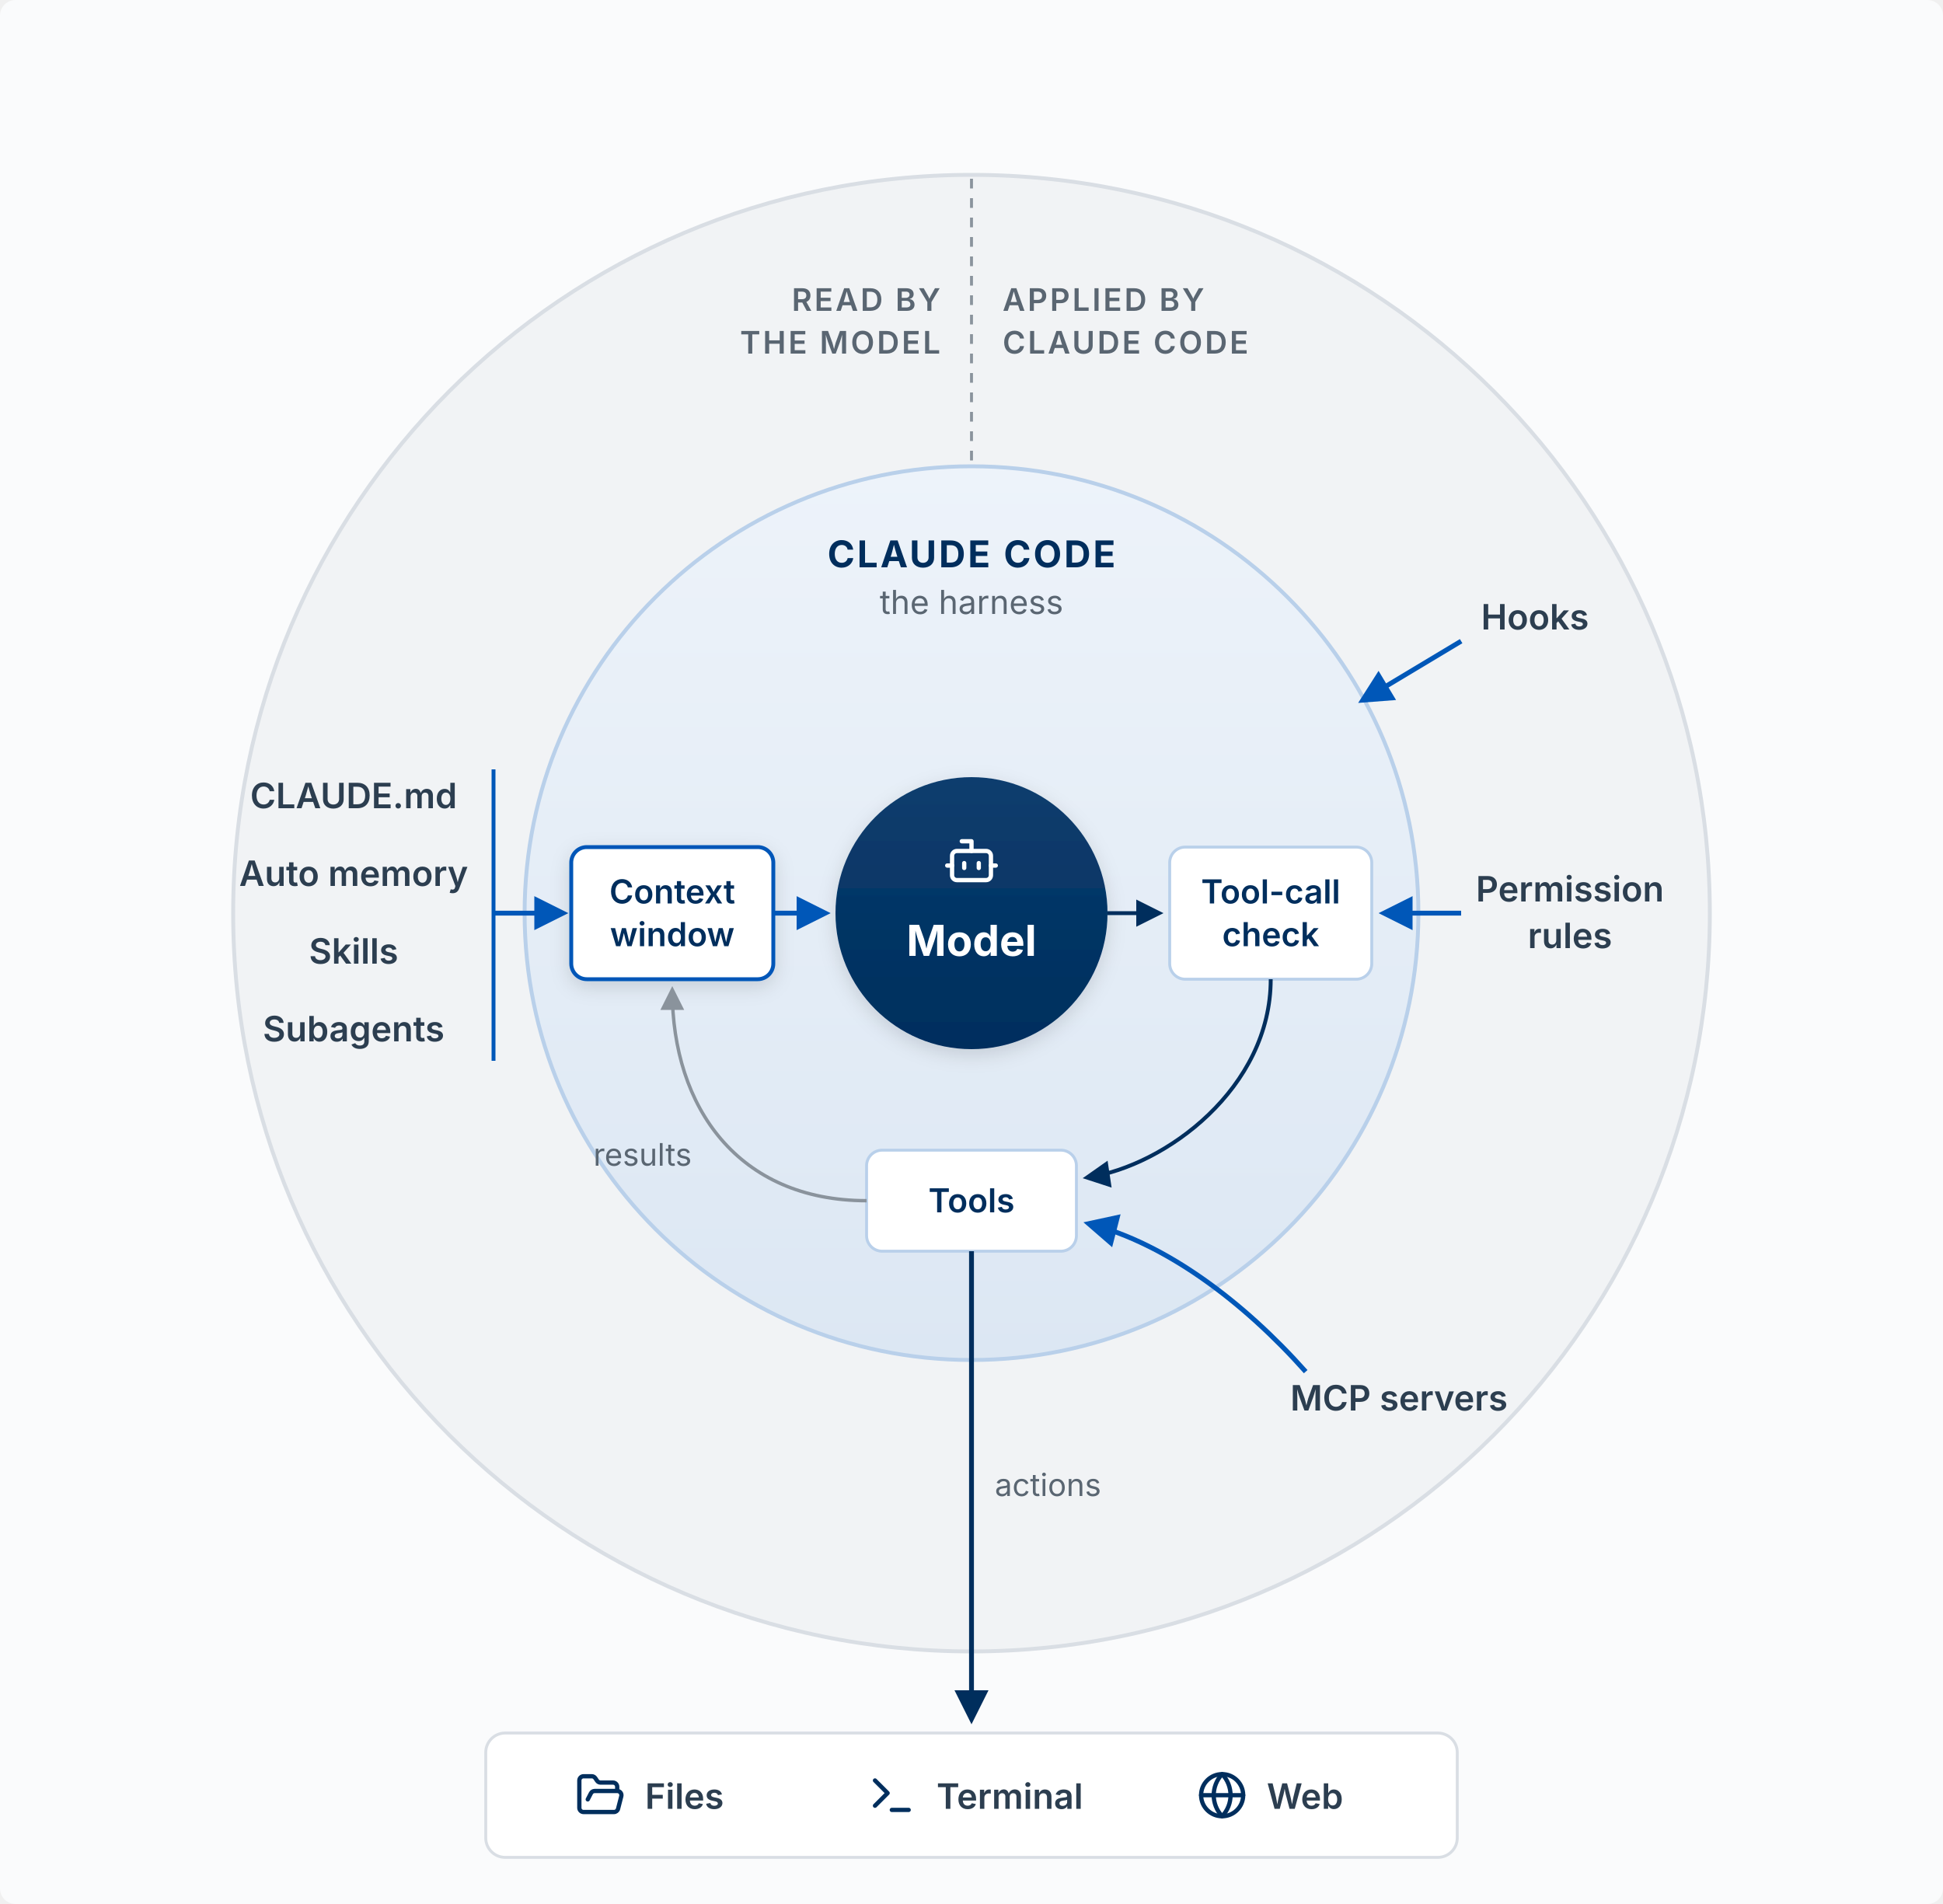
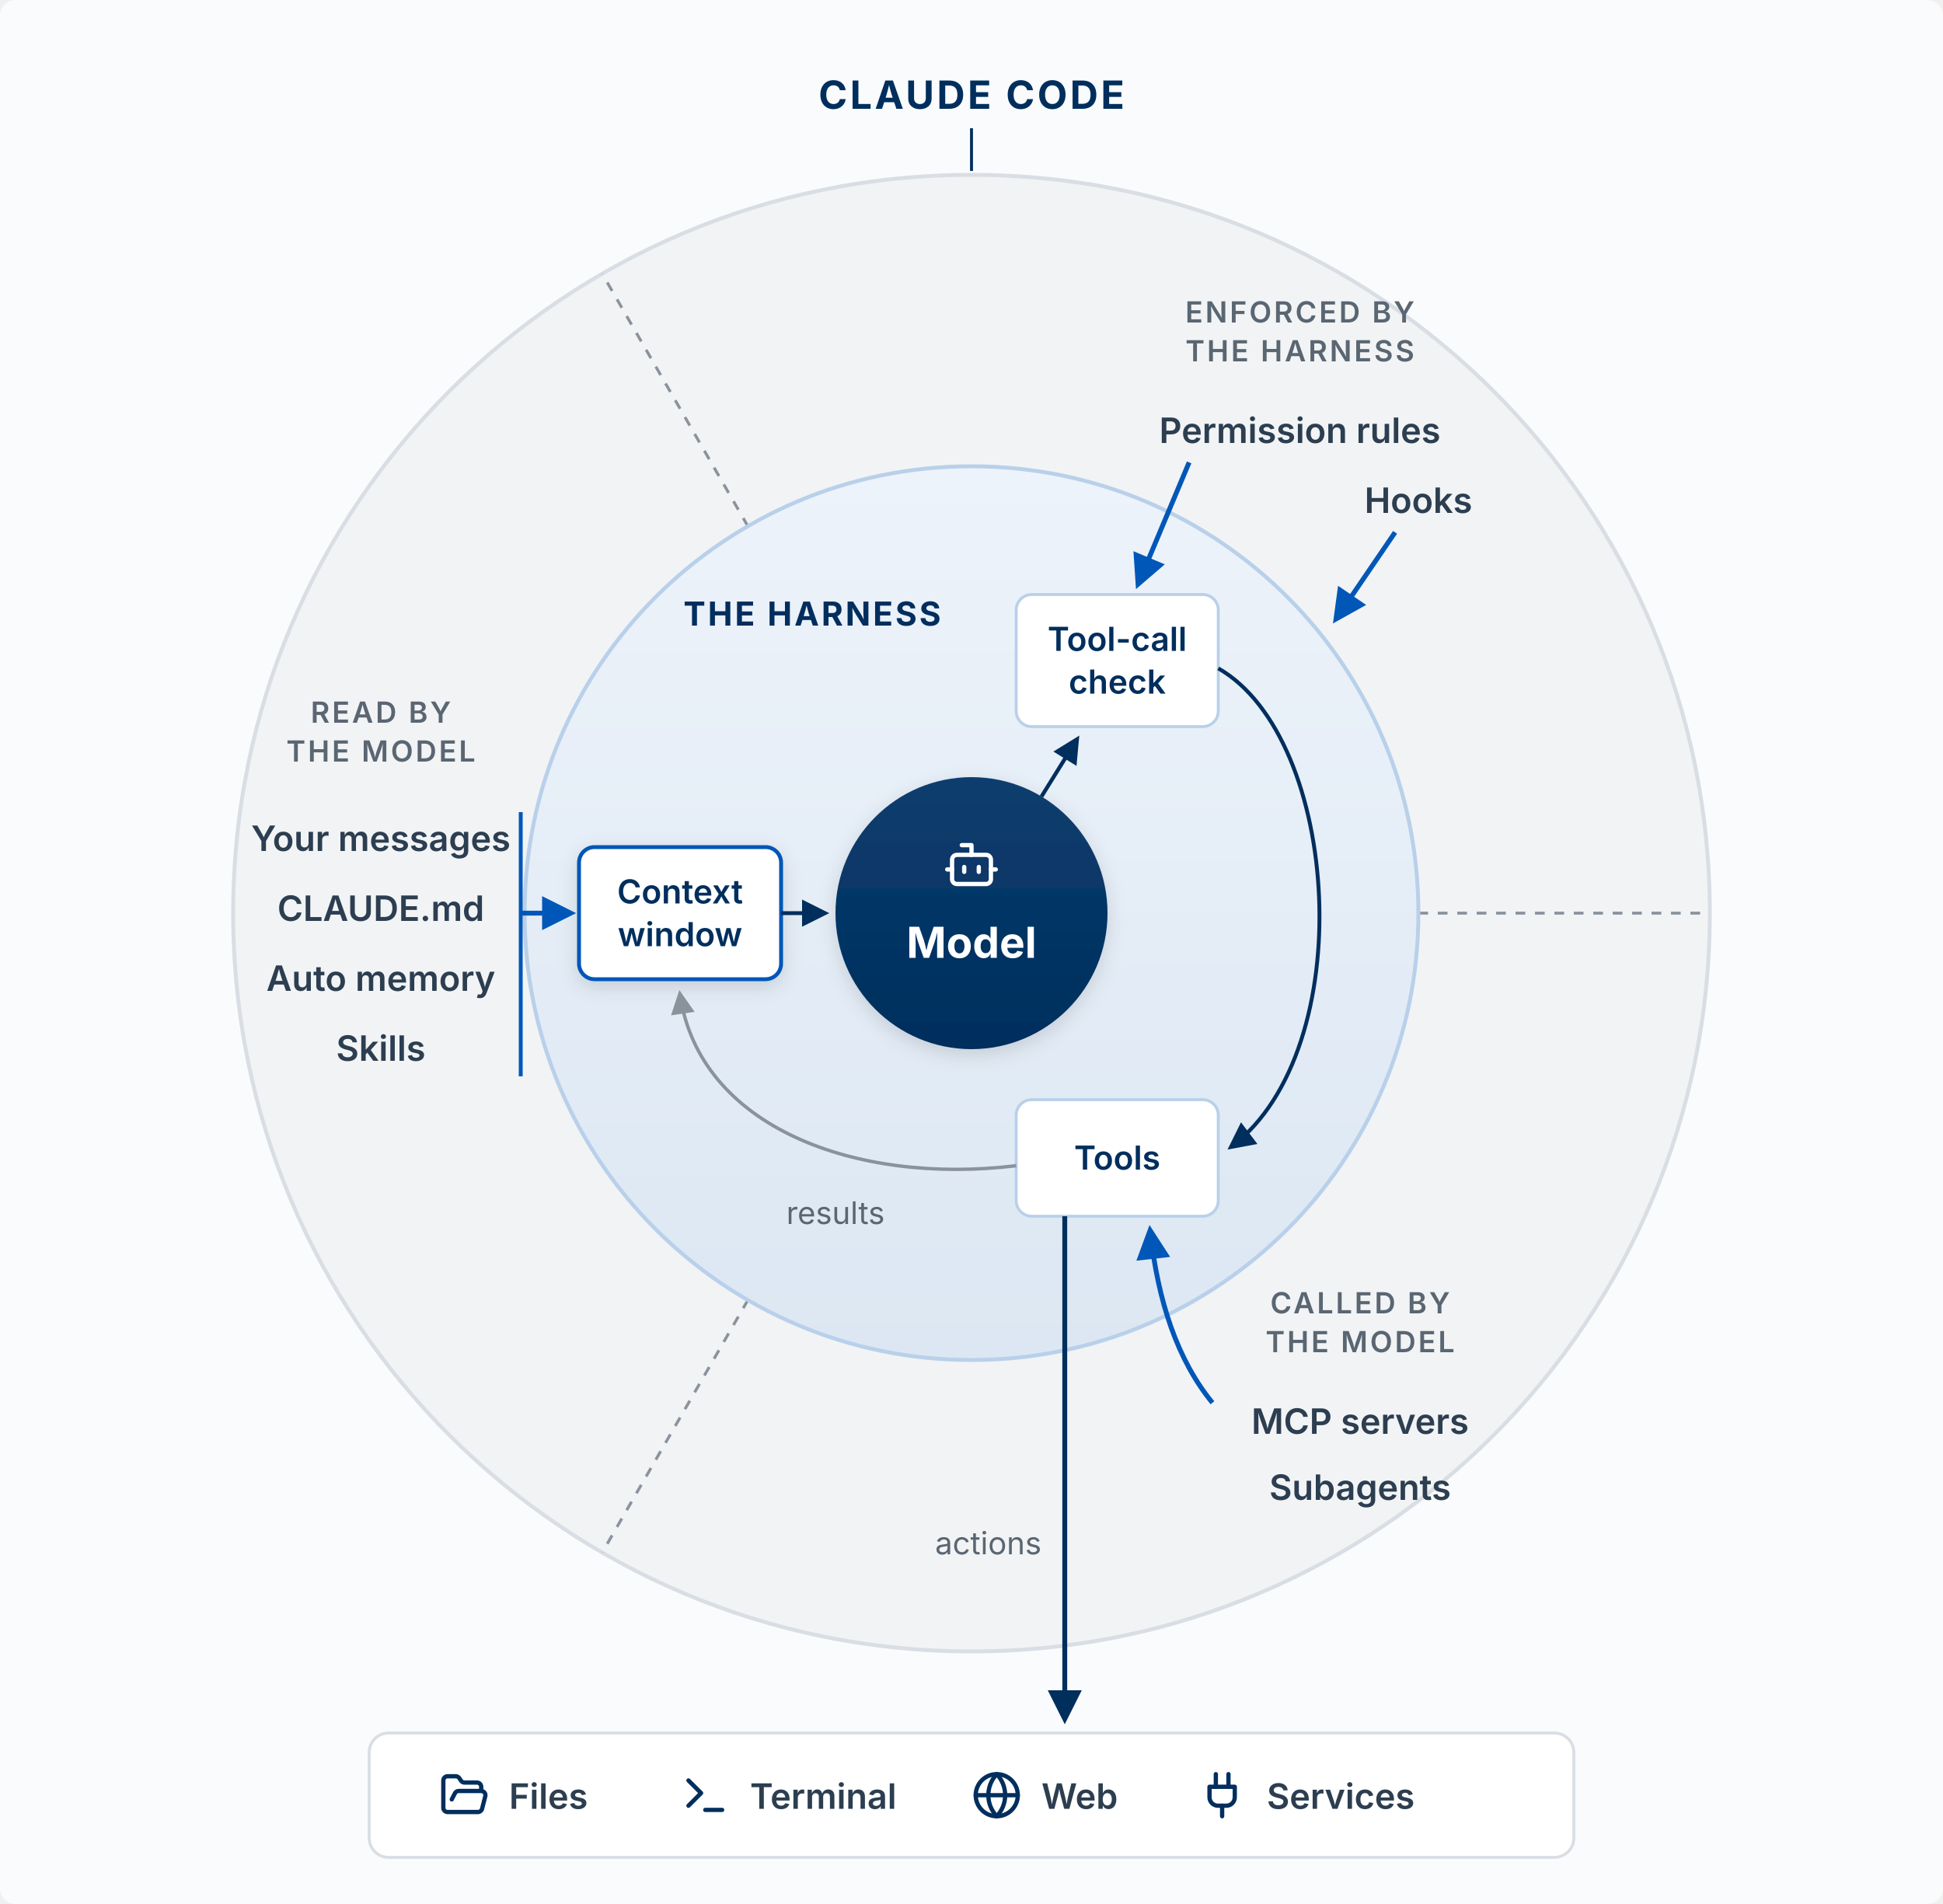
<svg xmlns="http://www.w3.org/2000/svg" viewBox="0 0 1000 980" role="img" font-family="Inter, 'Helvetica Neue', Helvetica, Arial, sans-serif">
  <defs>
    <marker id="ar" viewBox="0 0 10 10" refX="8" refY="5" markerWidth="7" markerHeight="7" orient="auto-start-reverse">
      <path d="M0 0 L10 5 L0 10 z" fill="#0057B8" />
    </marker>
    <marker id="an" viewBox="0 0 10 10" refX="8" refY="5" markerWidth="7" markerHeight="7" orient="auto-start-reverse">
      <path d="M0 0 L10 5 L0 10 z" fill="#002E5D" />
    </marker>
    <marker id="ag" viewBox="0 0 10 10" refX="8" refY="5" markerWidth="7" markerHeight="7" orient="auto-start-reverse">
      <path d="M0 0 L10 5 L0 10 z" fill="#8A939C" />
    </marker>
    <linearGradient id="gModel" x1="0" y1="0" x2="0" y2="1">
      <stop offset="0" stop-color="#0B3D6E" />
      <stop offset="1" stop-color="#002E5D" />
    </linearGradient>
    <linearGradient id="gHarness" x1="0" y1="0" x2="0" y2="1">
      <stop offset="0" stop-color="#EDF3FA" />
      <stop offset="1" stop-color="#DCE7F3" />
    </linearGradient>
    <filter id="sh" x="-20%" y="-20%" width="140%" height="140%">
      <feDropShadow dx="0" dy="3" stdDeviation="5" flood-opacity="0.13" />
    </filter>
  </defs>
  <rect width="1000" height="980" rx="8" fill="#FAFBFC" />
+   <text x="500" y="56" text-anchor="middle" font-size="20" font-weight="700" letter-spacing="1.4" fill="#002E5D">CLAUDE CODE</text>
+   <line x1="500" y1="66" x2="500" y2="88" stroke="#002E5D" stroke-width="1.5" />
  <circle cx="500" cy="470" r="380" fill="#F1F3F5" stroke="#D9DEE4" stroke-width="2" />
-   <line x1="500" y1="92" x2="500" y2="238" stroke="#8A939C" stroke-width="1.5" stroke-dasharray="5 5" />
-   <line x1="500" y1="702" x2="500" y2="848" stroke="#8A939C" stroke-width="1.5" stroke-dasharray="5 5" />
-   <text x="484" y="160" text-anchor="end" font-size="16" font-weight="600" letter-spacing="1.2" fill="#5A6672">READ BY</text>
-   <text x="484" y="182" text-anchor="end" font-size="16" font-weight="600" letter-spacing="1.2" fill="#5A6672">THE MODEL</text>
-   <text x="516" y="160" font-size="16" font-weight="600" letter-spacing="1.2" fill="#5A6672">APPLIED BY</text>
-   <text x="516" y="182" font-size="16" font-weight="600" letter-spacing="1.2" fill="#5A6672">CLAUDE CODE</text>
+   <line x1="385" y1="271" x2="310" y2="141" stroke="#8A939C" stroke-width="1.5" stroke-dasharray="5 5" />
+   <line x1="730" y1="470" x2="880" y2="470" stroke="#8A939C" stroke-width="1.5" stroke-dasharray="5 5" />
+   <line x1="385" y1="669" x2="310" y2="799" stroke="#8A939C" stroke-width="1.5" stroke-dasharray="5 5" />
  <circle cx="500" cy="470" r="230" fill="url(#gHarness)" stroke="#B9D0EA" stroke-width="2" />
-   <text x="500" y="292" text-anchor="middle" font-size="19" font-weight="700" letter-spacing="1.2" fill="#002E5D">CLAUDE CODE</text>
-   <text x="500" y="316" text-anchor="middle" font-size="17" fill="#5A6672">the harness</text>
+   <text x="418" y="322" text-anchor="middle" font-size="17" font-weight="700" letter-spacing="1.2" fill="#002E5D">THE HARNESS</text>
  <circle cx="500" cy="470" r="70" fill="url(#gModel)" filter="url(#sh)" />
-   <g transform="translate(485,428) scale(1.25)" fill="none" stroke="#FFFFFF" stroke-width="1.76" stroke-linecap="round" stroke-linejoin="round">
+   <g transform="translate(485,430) scale(1.25)" fill="none" stroke="#FFFFFF" stroke-width="1.76" stroke-linecap="round" stroke-linejoin="round">
    <path d="M12 8V4H8" />
    <rect width="16" height="12" x="4" y="8" rx="2" />
    <path d="M2 14h2" />
    <path d="M20 14h2" />
    <path d="M15 13v2" />
    <path d="M9 13v2" />
  </g>
-   <text x="500" y="492" text-anchor="middle" font-size="22" font-weight="700" fill="#FFFFFF">Model</text>
-   <text x="182" y="416" text-anchor="middle" font-size="18" font-weight="600" fill="#2C3E50">CLAUDE.md</text>
-   <text x="182" y="456" text-anchor="middle" font-size="18" font-weight="600" fill="#2C3E50">Auto memory</text>
-   <text x="182" y="496" text-anchor="middle" font-size="18" font-weight="600" fill="#2C3E50">Skills</text>
-   <text x="182" y="536" text-anchor="middle" font-size="18" font-weight="600" fill="#2C3E50">Subagents</text>
-   <path d="M254 396 V546" stroke="#0057B8" stroke-width="2" fill="none" />
-   <path d="M254 470 H289" stroke="#0057B8" stroke-width="2.5" fill="none" marker-end="url(#ar)" />
-   <rect x="294" y="436" width="104" height="68" rx="8" fill="#FFFFFF" stroke="#0057B8" stroke-width="2" filter="url(#sh)" />
-   <text x="346" y="465" text-anchor="middle" font-size="17" font-weight="600" fill="#002E5D">Context</text>
-   <text x="346" y="487" text-anchor="middle" font-size="17" font-weight="600" fill="#002E5D">window</text>
-   <path d="M398 470 H424" stroke="#0057B8" stroke-width="2.5" fill="none" marker-end="url(#ar)" />
-   <path d="M570 470 H596" stroke="#002E5D" stroke-width="2" fill="none" marker-end="url(#an)" />
-   <rect x="602" y="436" width="104" height="68" rx="8" fill="#FFFFFF" stroke="#B9D0EA" stroke-width="1.5" />
-   <text x="654" y="465" text-anchor="middle" font-size="17" font-weight="600" fill="#002E5D">Tool-call</text>
-   <text x="654" y="487" text-anchor="middle" font-size="17" font-weight="600" fill="#002E5D">check</text>
-   <rect x="446" y="592" width="108" height="52" rx="8" fill="#FFFFFF" stroke="#B9D0EA" stroke-width="1.5" />
-   <text x="500" y="624" text-anchor="middle" font-size="17" font-weight="600" fill="#002E5D">Tools</text>
-   <path d="M654 504 C654 560 600 600 560 606" stroke="#002E5D" stroke-width="2" fill="none" marker-end="url(#an)" />
-   <path d="M446 618 C380 618 346 570 346 510" stroke="#8A939C" stroke-width="1.75" fill="none" marker-end="url(#ag)" />
-   <text x="356" y="600" text-anchor="end" font-size="16" fill="#5A6672">results</text>
-   <text x="790" y="324" text-anchor="middle" font-size="18" font-weight="600" fill="#2C3E50">Hooks</text>
-   <path d="M752 330 L702 360" stroke="#0057B8" stroke-width="2.5" fill="none" marker-end="url(#ar)" />
-   <text x="808" y="464" text-anchor="middle" font-size="18" font-weight="600" fill="#2C3E50">Permission</text>
-   <text x="808" y="488" text-anchor="middle" font-size="18" font-weight="600" fill="#2C3E50">rules</text>
-   <path d="M752 470 H713" stroke="#0057B8" stroke-width="2.5" fill="none" marker-end="url(#ar)" />
-   <text x="720" y="726" text-anchor="middle" font-size="18" font-weight="600" fill="#2C3E50">MCP servers</text>
-   <path d="M672 706 C640 670 600 640 561 630" stroke="#0057B8" stroke-width="2.5" fill="none" marker-end="url(#ar)" />
-   <path d="M500 644 V884" stroke="#002E5D" stroke-width="2.5" fill="none" marker-end="url(#an)" />
-   <text x="512" y="770" font-size="16" fill="#5A6672">actions</text>
-   <rect x="250" y="892" width="500" height="64" rx="10" fill="#FFFFFF" stroke="#D9DEE4" stroke-width="1.5" />
-   <g transform="translate(296,911) scale(1.083)" fill="none" stroke="#002E5D" stroke-width="2.03" stroke-linecap="round" stroke-linejoin="round">
+   <text x="500" y="493" text-anchor="middle" font-size="22" font-weight="700" fill="#FFFFFF">Model</text>
+   <rect x="298" y="436" width="104" height="68" rx="8" fill="#FFFFFF" stroke="#0057B8" stroke-width="2" filter="url(#sh)" />
+   <text x="350" y="465" text-anchor="middle" font-size="17" font-weight="600" fill="#002E5D">Context</text>
+   <text x="350" y="487" text-anchor="middle" font-size="17" font-weight="600" fill="#002E5D">window</text>
+   <path d="M402 470 H424" stroke="#002E5D" stroke-width="2" fill="none" marker-end="url(#an)" />
+   <rect x="523" y="306" width="104" height="68" rx="8" fill="#FFFFFF" stroke="#B9D0EA" stroke-width="1.5" />
+   <text x="575" y="335" text-anchor="middle" font-size="17" font-weight="600" fill="#002E5D">Tool-call</text>
+   <text x="575" y="357" text-anchor="middle" font-size="17" font-weight="600" fill="#002E5D">check</text>
+   <path d="M536 410 L554 381" stroke="#002E5D" stroke-width="2" fill="none" marker-end="url(#an)" />
+   <rect x="523" y="566" width="104" height="60" rx="8" fill="#FFFFFF" stroke="#B9D0EA" stroke-width="1.5" />
+   <text x="575" y="602" text-anchor="middle" font-size="17" font-weight="600" fill="#002E5D">Tools</text>
+   <path d="M627 344 C690 380 700 540 634 590" stroke="#002E5D" stroke-width="2" fill="none" marker-end="url(#an)" />
+   <path d="M523 600 C440 610 360 580 350 512" stroke="#8A939C" stroke-width="1.75" fill="none" marker-end="url(#ag)" />
+   <text x="430" y="630" text-anchor="middle" font-size="16" fill="#5A6672">results</text>
+   <text x="196" y="372" text-anchor="middle" font-size="15" font-weight="600" letter-spacing="1.2" fill="#5A6672">READ BY</text>
+   <text x="196" y="392" text-anchor="middle" font-size="15" font-weight="600" letter-spacing="1.2" fill="#5A6672">THE MODEL</text>
+   <text x="196" y="438" text-anchor="middle" font-size="18" font-weight="600" fill="#2C3E50">Your messages</text>
+   <text x="196" y="474" text-anchor="middle" font-size="18" font-weight="600" fill="#2C3E50">CLAUDE.md</text>
+   <text x="196" y="510" text-anchor="middle" font-size="18" font-weight="600" fill="#2C3E50">Auto memory</text>
+   <text x="196" y="546" text-anchor="middle" font-size="18" font-weight="600" fill="#2C3E50">Skills</text>
+   <path d="M268 418 V554" stroke="#0057B8" stroke-width="2" fill="none" />
+   <path d="M268 470 H293" stroke="#0057B8" stroke-width="2.5" fill="none" marker-end="url(#ar)" />
+   <text x="669" y="166" text-anchor="middle" font-size="15" font-weight="600" letter-spacing="1.2" fill="#5A6672">ENFORCED BY</text>
+   <text x="669" y="186" text-anchor="middle" font-size="15" font-weight="600" letter-spacing="1.2" fill="#5A6672">THE HARNESS</text>
+   <text x="669" y="228" text-anchor="middle" font-size="18" font-weight="600" fill="#2C3E50">Permission rules</text>
+   <text x="730" y="264" text-anchor="middle" font-size="18" font-weight="600" fill="#2C3E50">Hooks</text>
+   <path d="M612 238 L586 300" stroke="#0057B8" stroke-width="2.5" fill="none" marker-end="url(#ar)" />
+   <path d="M718 274 L688 318" stroke="#0057B8" stroke-width="2.5" fill="none" marker-end="url(#ar)" />
+   <text x="700" y="676" text-anchor="middle" font-size="15" font-weight="600" letter-spacing="1.2" fill="#5A6672">CALLED BY</text>
+   <text x="700" y="696" text-anchor="middle" font-size="15" font-weight="600" letter-spacing="1.2" fill="#5A6672">THE MODEL</text>
+   <text x="700" y="738" text-anchor="middle" font-size="18" font-weight="600" fill="#2C3E50">MCP servers</text>
+   <text x="700" y="772" text-anchor="middle" font-size="18" font-weight="600" fill="#2C3E50">Subagents</text>
+   <path d="M624 722 C606 700 596 670 592 634" stroke="#0057B8" stroke-width="2.5" fill="none" marker-end="url(#ar)" />
+   <path d="M548 626 V884" stroke="#002E5D" stroke-width="2.5" fill="none" marker-end="url(#an)" />
+   <text x="536" y="800" text-anchor="end" font-size="16" fill="#5A6672">actions</text>
+   <rect x="190" y="892" width="620" height="64" rx="10" fill="#FFFFFF" stroke="#D9DEE4" stroke-width="1.5" />
+   <g transform="translate(226,911) scale(1.083)" fill="none" stroke="#002E5D" stroke-width="2.03" stroke-linecap="round" stroke-linejoin="round">
    <path d="m6 14 1.5-2.9A2 2 0 0 1 9.24 10H20a2 2 0 0 1 1.94 2.5l-1.54 6a2 2 0 0 1-1.95 1.5H4a2 2 0 0 1-2-2V5a2 2 0 0 1 2-2h3.9a2 2 0 0 1 1.69.9l.81 1.2a2 2 0 0 0 1.67.9H18a2 2 0 0 1 2 2v2" />
  </g>
-   <text x="332" y="931" font-size="18" font-weight="600" fill="#2C3E50">Files</text>
-   <g transform="translate(446,911) scale(1.083)" fill="none" stroke="#002E5D" stroke-width="2.03" stroke-linecap="round" stroke-linejoin="round">
+   <text x="262" y="931" font-size="18" font-weight="600" fill="#2C3E50">Files</text>
+   <g transform="translate(350,911) scale(1.083)" fill="none" stroke="#002E5D" stroke-width="2.03" stroke-linecap="round" stroke-linejoin="round">
    <polyline points="4 17 10 11 4 5" />
    <line x1="12" x2="20" y1="19" y2="19" />
  </g>
-   <text x="482" y="931" font-size="18" font-weight="600" fill="#2C3E50">Terminal</text>
-   <g transform="translate(616,911) scale(1.083)" fill="none" stroke="#002E5D" stroke-width="2.03" stroke-linecap="round" stroke-linejoin="round">
+   <text x="386" y="931" font-size="18" font-weight="600" fill="#2C3E50">Terminal</text>
+   <g transform="translate(500,911) scale(1.083)" fill="none" stroke="#002E5D" stroke-width="2.03" stroke-linecap="round" stroke-linejoin="round">
    <circle cx="12" cy="12" r="10" />
    <path d="M12 2a14.5 14.5 0 0 0 0 20 14.5 14.5 0 0 0 0-20" />
    <path d="M2 12h20" />
  </g>
-   <text x="652" y="931" font-size="18" font-weight="600" fill="#2C3E50">Web</text>
+   <text x="536" y="931" font-size="18" font-weight="600" fill="#2C3E50">Web</text>
+   <g transform="translate(616,911) scale(1.083)" fill="none" stroke="#002E5D" stroke-width="2.03" stroke-linecap="round" stroke-linejoin="round">
+     <path d="M12 22v-5" />
+     <path d="M9 8V2" />
+     <path d="M15 8V2" />
+     <path d="M18 8v5a4 4 0 0 1-4 4h-4a4 4 0 0 1-4-4V8Z" />
+   </g>
+   <text x="652" y="931" font-size="18" font-weight="600" fill="#2C3E50">Services</text>
</svg>
